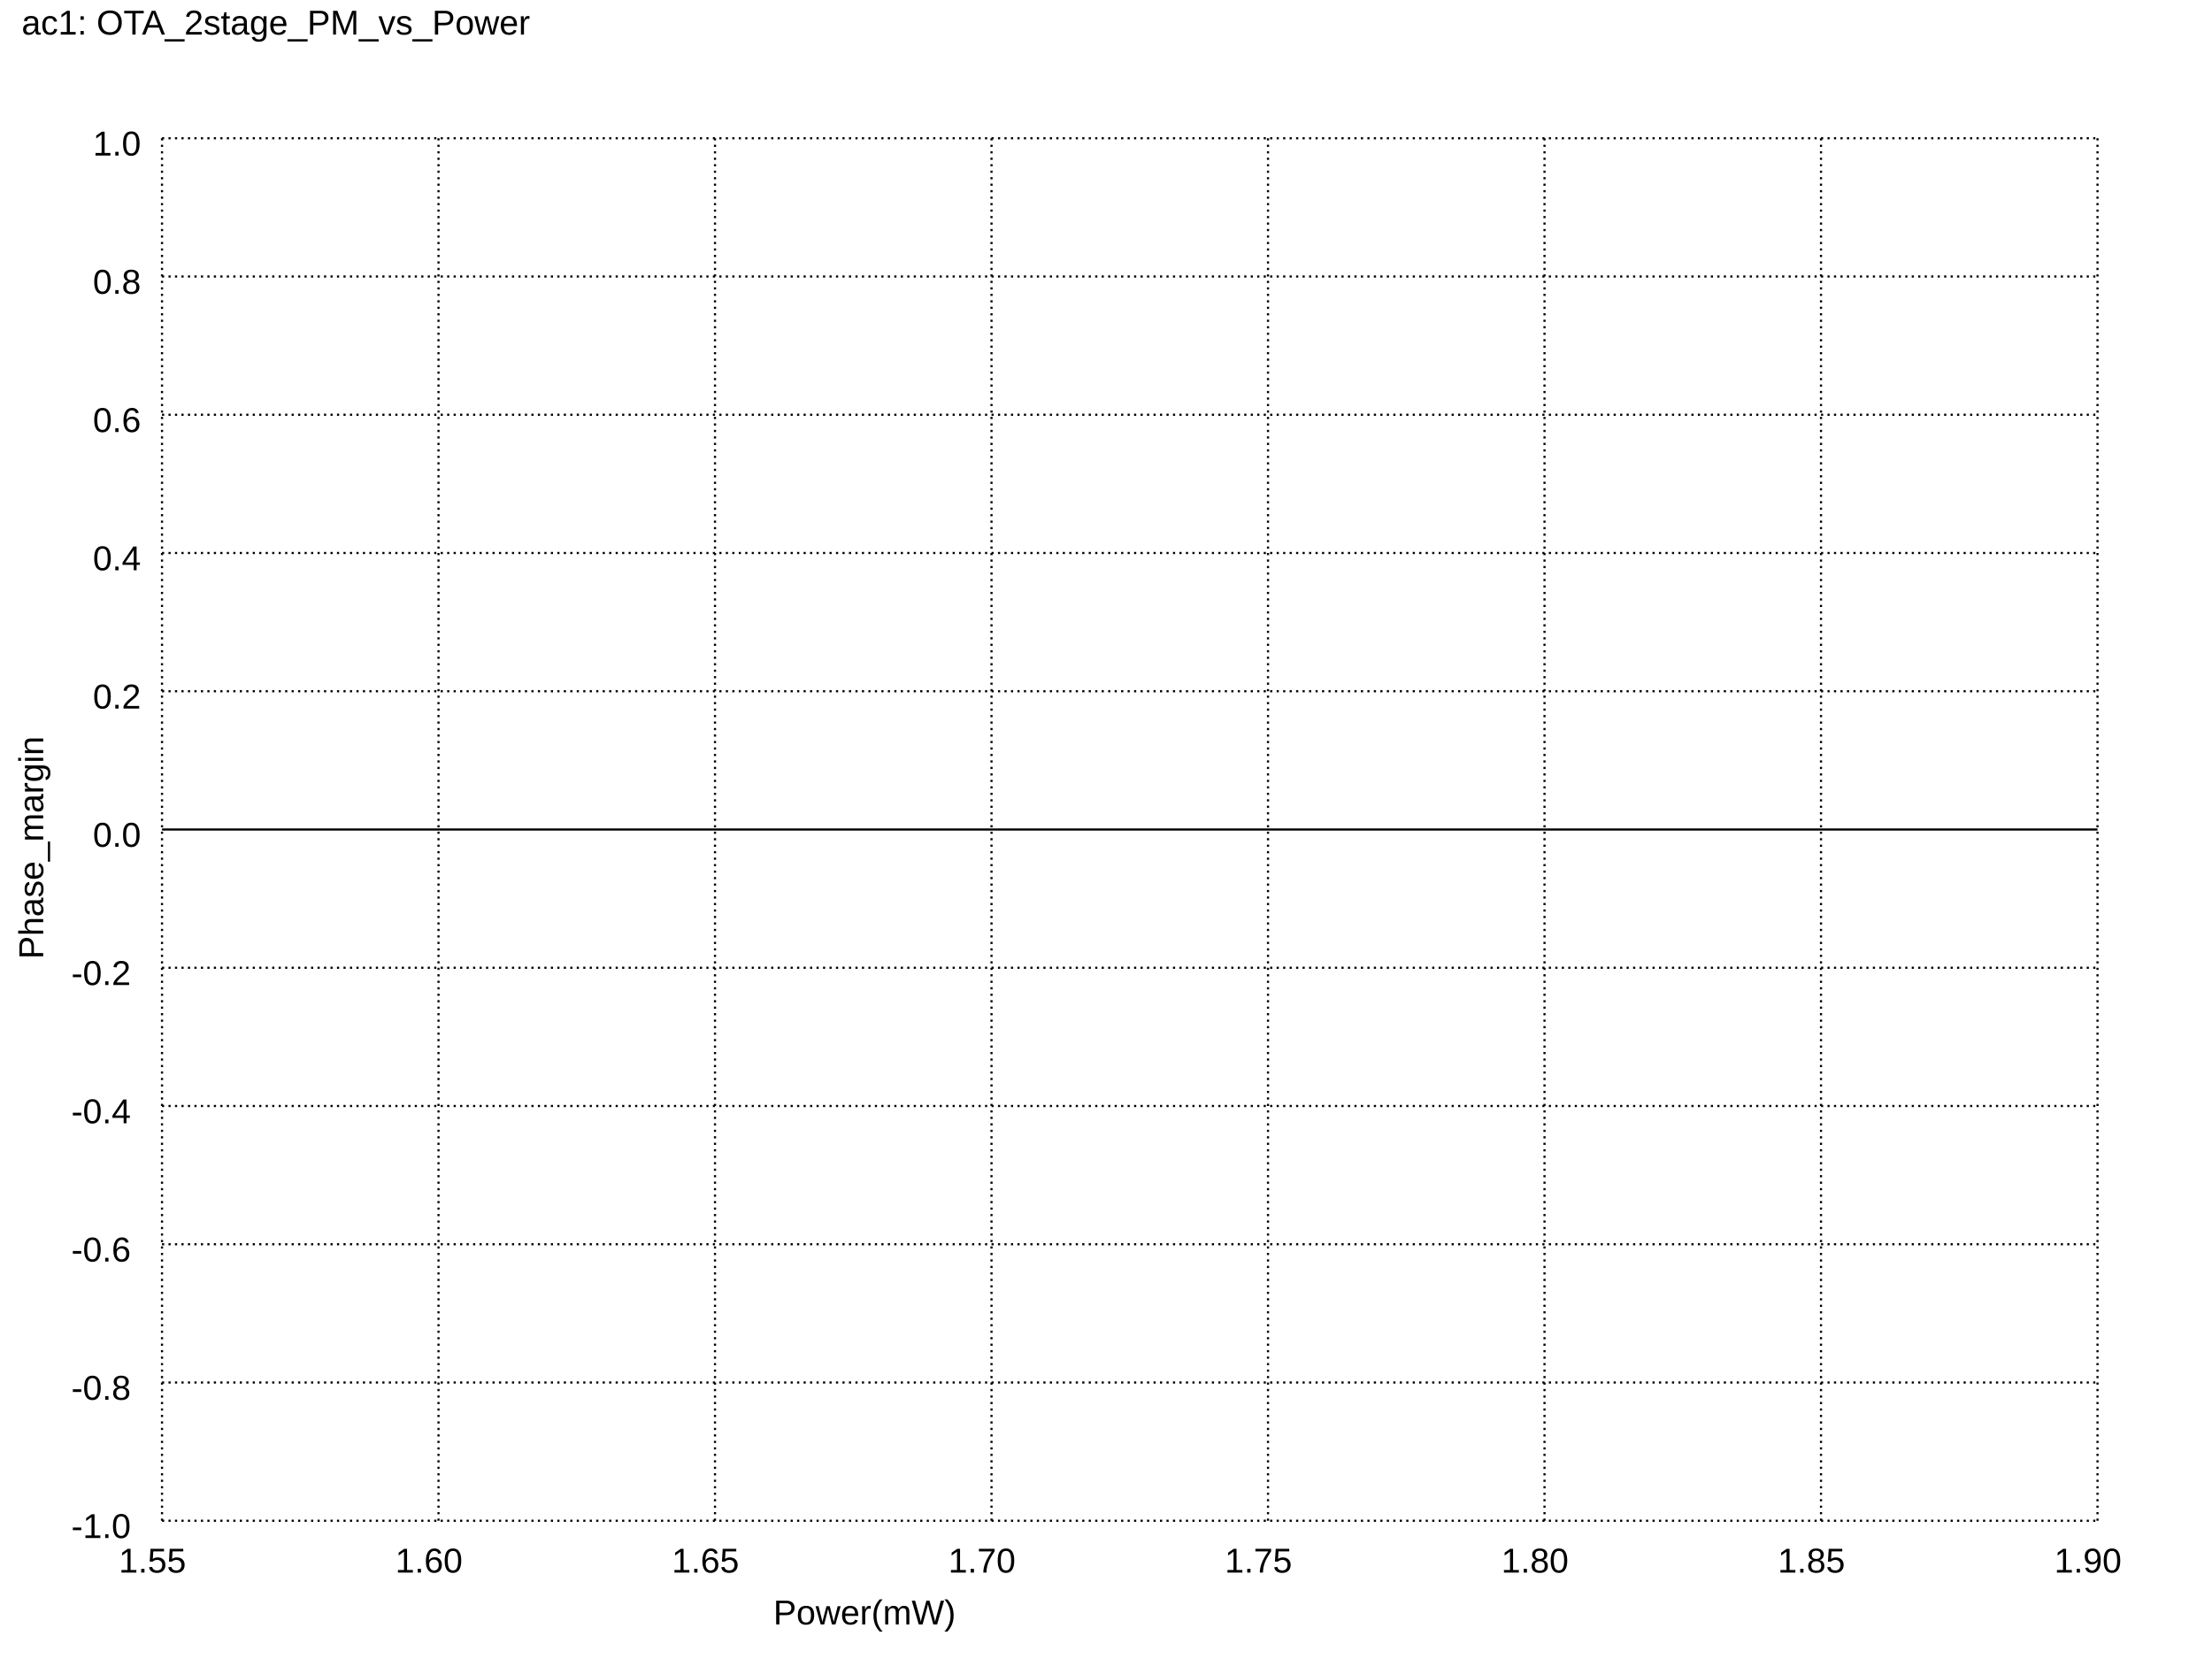
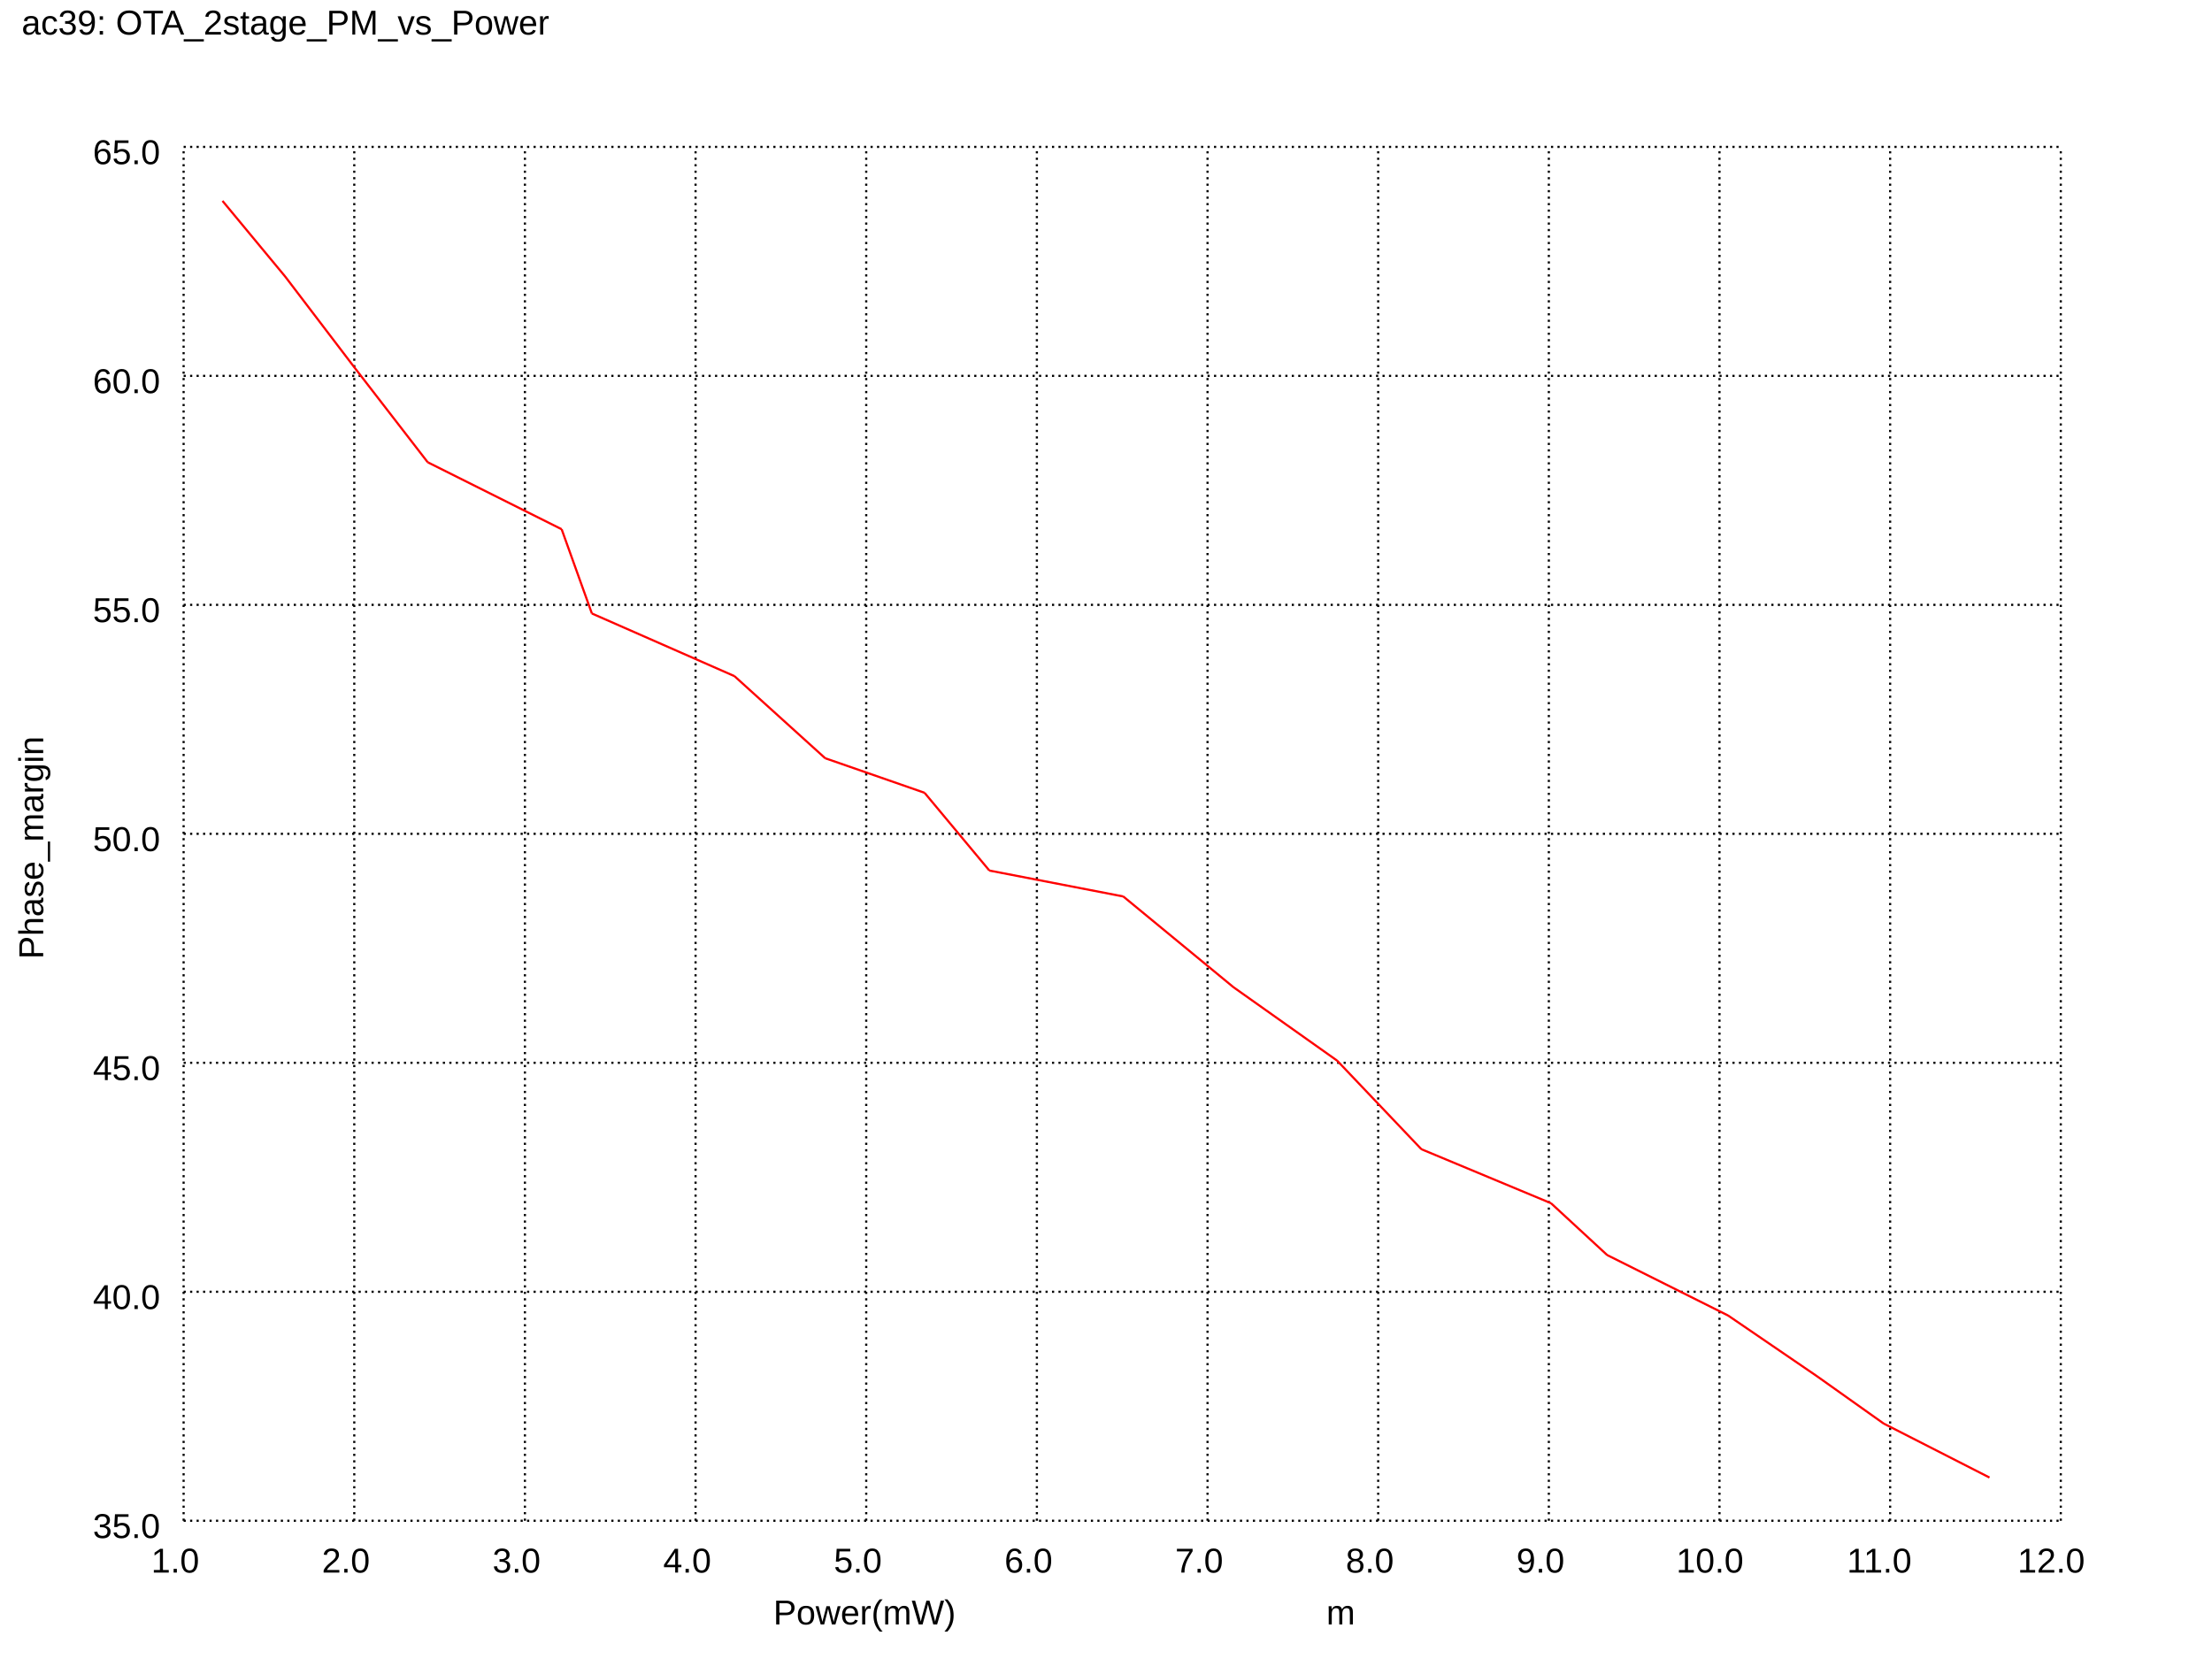
<svg xmlns="http://www.w3.org/2000/svg" version="1.1" width="100%" height="100%" viewBox="0 0 1024 768" style="fill: none; font-family: Arial;  font: Arial; ">
  <rect x="0" y="0" width="1024" height="768" fill="white" stroke="none" />
  <text stroke="none" fill="black" font-size="16" x="358" y="752">
Power(mW)
</text>
  <text transform="rotate(-90, 20, 444)" stroke="none" fill="black" font-size="16" x="20" y="444">
Phase_margin
</text>
  <text stroke="none" fill="black" font-size="16" x="10" y="16">
- ac1: OTA_2stage_PM_vs_Power
+ ac39: OTA_2stage_PM_vs_Power
</text>
-   <path stroke="black" stroke-dasharray="1,2" d="M75 704l0 -640" />
-   <text stroke="none" fill="black" font-size="16" x="55" y="728">
- 1.55
+   <path stroke="black" stroke-dasharray="1,2" d="M85 704l0 -636" />
+   <text stroke="none" fill="black" font-size="16" x="70" y="728">
+ 1.0
</text>
-   <path stroke="black" stroke-dasharray="1,2" d="M203 704l0 -640" />
-   <text stroke="none" fill="black" font-size="16" x="183" y="728">
- 1.60
+   <path stroke="black" stroke-dasharray="1,2" d="M164 704l0 -636" />
+   <text stroke="none" fill="black" font-size="16" x="149" y="728">
+ 2.0
</text>
-   <path stroke="black" stroke-dasharray="1,2" d="M331 704l0 -640" />
-   <text stroke="none" fill="black" font-size="16" x="311" y="728">
- 1.65
+   <path stroke="black" stroke-dasharray="1,2" d="M243 704l0 -636" />
+   <text stroke="none" fill="black" font-size="16" x="228" y="728">
+ 3.0
</text>
-   <path stroke="black" stroke-dasharray="1,2" d="M459 704l0 -640" />
-   <text stroke="none" fill="black" font-size="16" x="439" y="728">
- 1.70
+   <path stroke="black" stroke-dasharray="1,2" d="M322 704l0 -636" />
+   <text stroke="none" fill="black" font-size="16" x="307" y="728">
+ 4.0
</text>
-   <path stroke="black" stroke-dasharray="1,2" d="M587 704l0 -640" />
-   <text stroke="none" fill="black" font-size="16" x="567" y="728">
- 1.75
+   <path stroke="black" stroke-dasharray="1,2" d="M401 704l0 -636" />
+   <text stroke="none" fill="black" font-size="16" x="386" y="728">
+ 5.0
</text>
-   <path stroke="black" stroke-dasharray="1,2" d="M715 704l0 -640" />
-   <text stroke="none" fill="black" font-size="16" x="695" y="728">
- 1.80
+   <path stroke="black" stroke-dasharray="1,2" d="M480 704l0 -636" />
+   <text stroke="none" fill="black" font-size="16" x="465" y="728">
+ 6.0
</text>
-   <path stroke="black" stroke-dasharray="1,2" d="M843 704l0 -640" />
-   <text stroke="none" fill="black" font-size="16" x="823" y="728">
- 1.85
+   <path stroke="black" stroke-dasharray="1,2" d="M559 704l0 -636" />
+   <text stroke="none" fill="black" font-size="16" x="544" y="728">
+ 7.0
</text>
-   <path stroke="black" stroke-dasharray="1,2" d="M971 704l0 -640" />
-   <text stroke="none" fill="black" font-size="16" x="951" y="728">
- 1.90
+   <path stroke="black" stroke-dasharray="1,2" d="M638 704l0 -636" />
+   <text stroke="none" fill="black" font-size="16" x="623" y="728">
+ 8.0
+ </text>
+   <path stroke="black" stroke-dasharray="1,2" d="M717 704l0 -636" />
+   <text stroke="none" fill="black" font-size="16" x="702" y="728">
+ 9.0
+ </text>
+   <path stroke="black" stroke-dasharray="1,2" d="M796 704l0 -636" />
+   <text stroke="none" fill="black" font-size="16" x="776" y="728">
+ 10.0
+ </text>
+   <path stroke="black" stroke-dasharray="1,2" d="M875 704l0 -636" />
+   <text stroke="none" fill="black" font-size="16" x="855" y="728">
+ 11.0
+ </text>
+   <path stroke="black" stroke-dasharray="1,2" d="M954 704l0 -636" />
+   <text stroke="none" fill="black" font-size="16" x="934" y="728">
+ 12.0
</text>
  <text stroke="none" fill="black" font-size="16" x="614" y="752">
-      
+ m     
</text>
-   <path stroke="black" stroke-dasharray="1,2" d="M75 704l896 0" />
-   <text stroke="none" fill="black" font-size="16" x="33" y="712">
- -1.0
+   <path stroke="black" stroke-dasharray="1,2" d="M85 704l869 0" />
+   <text stroke="none" fill="black" font-size="16" x="43" y="712">
+ 35.0
</text>
-   <path stroke="black" stroke-dasharray="1,2" d="M75 640l896 0" />
-   <text stroke="none" fill="black" font-size="16" x="33" y="648">
- -0.8
+   <path stroke="black" stroke-dasharray="1,2" d="M85 598l869 0" />
+   <text stroke="none" fill="black" font-size="16" x="43" y="606">
+ 40.0
</text>
-   <path stroke="black" stroke-dasharray="1,2" d="M75 576l896 0" />
-   <text stroke="none" fill="black" font-size="16" x="33" y="584">
- -0.6
+   <path stroke="black" stroke-dasharray="1,2" d="M85 492l869 0" />
+   <text stroke="none" fill="black" font-size="16" x="43" y="500">
+ 45.0
</text>
-   <path stroke="black" stroke-dasharray="1,2" d="M75 512l896 0" />
-   <text stroke="none" fill="black" font-size="16" x="33" y="520">
- -0.4
+   <path stroke="black" stroke-dasharray="1,2" d="M85 386l869 0" />
+   <text stroke="none" fill="black" font-size="16" x="43" y="394">
+ 50.0
</text>
-   <path stroke="black" stroke-dasharray="1,2" d="M75 448l896 0" />
-   <text stroke="none" fill="black" font-size="16" x="33" y="456">
- -0.2
+   <path stroke="black" stroke-dasharray="1,2" d="M85 280l869 0" />
+   <text stroke="none" fill="black" font-size="16" x="43" y="288">
+ 55.0
</text>
-   <path stroke="black" d="M75 384l896 0" />
-   <text stroke="none" fill="black" font-size="16" x="43" y="392">
- 0.0
+   <path stroke="black" stroke-dasharray="1,2" d="M85 174l869 0" />
+   <text stroke="none" fill="black" font-size="16" x="43" y="182">
+ 60.0
</text>
-   <path stroke="black" stroke-dasharray="1,2" d="M75 320l896 0" />
-   <text stroke="none" fill="black" font-size="16" x="43" y="328">
- 0.2
- </text>
-   <path stroke="black" stroke-dasharray="1,2" d="M75 256l896 0" />
-   <text stroke="none" fill="black" font-size="16" x="43" y="264">
- 0.4
- </text>
-   <path stroke="black" stroke-dasharray="1,2" d="M75 192l896 0" />
-   <text stroke="none" fill="black" font-size="16" x="43" y="200">
- 0.6
- </text>
-   <path stroke="black" stroke-dasharray="1,2" d="M75 128l896 0" />
-   <text stroke="none" fill="black" font-size="16" x="43" y="136">
- 0.8
- </text>
-   <path stroke="black" stroke-dasharray="1,2" d="M75 64l896 0" />
-   <text stroke="none" fill="black" font-size="16" x="43" y="72">
- 1.0
+   <path stroke="black" stroke-dasharray="1,2" d="M85 68l869 0" />
+   <text stroke="none" fill="black" font-size="16" x="43" y="76">
+ 65.0
</text>
  <text stroke="none" fill="black" font-size="16" x="10" y="32">
     
</text>
+   <path stroke="red" d="M872 659l49 25M841 637l31 22M800 609l41 28M744 581l56 28M718 557l26 24M658 532l60 25M619 491l39 41M571 457l48 34M520 415l51 42M458 403l62 12M428 367l30 36M382 351l46 16M340 313l42 38M274 284l66 29M260 245l14 39M198 214l62 31" />
+   <path stroke="red" d="M164 170l34 44M132 128l32 42M103 93l29 35" />
</svg>
